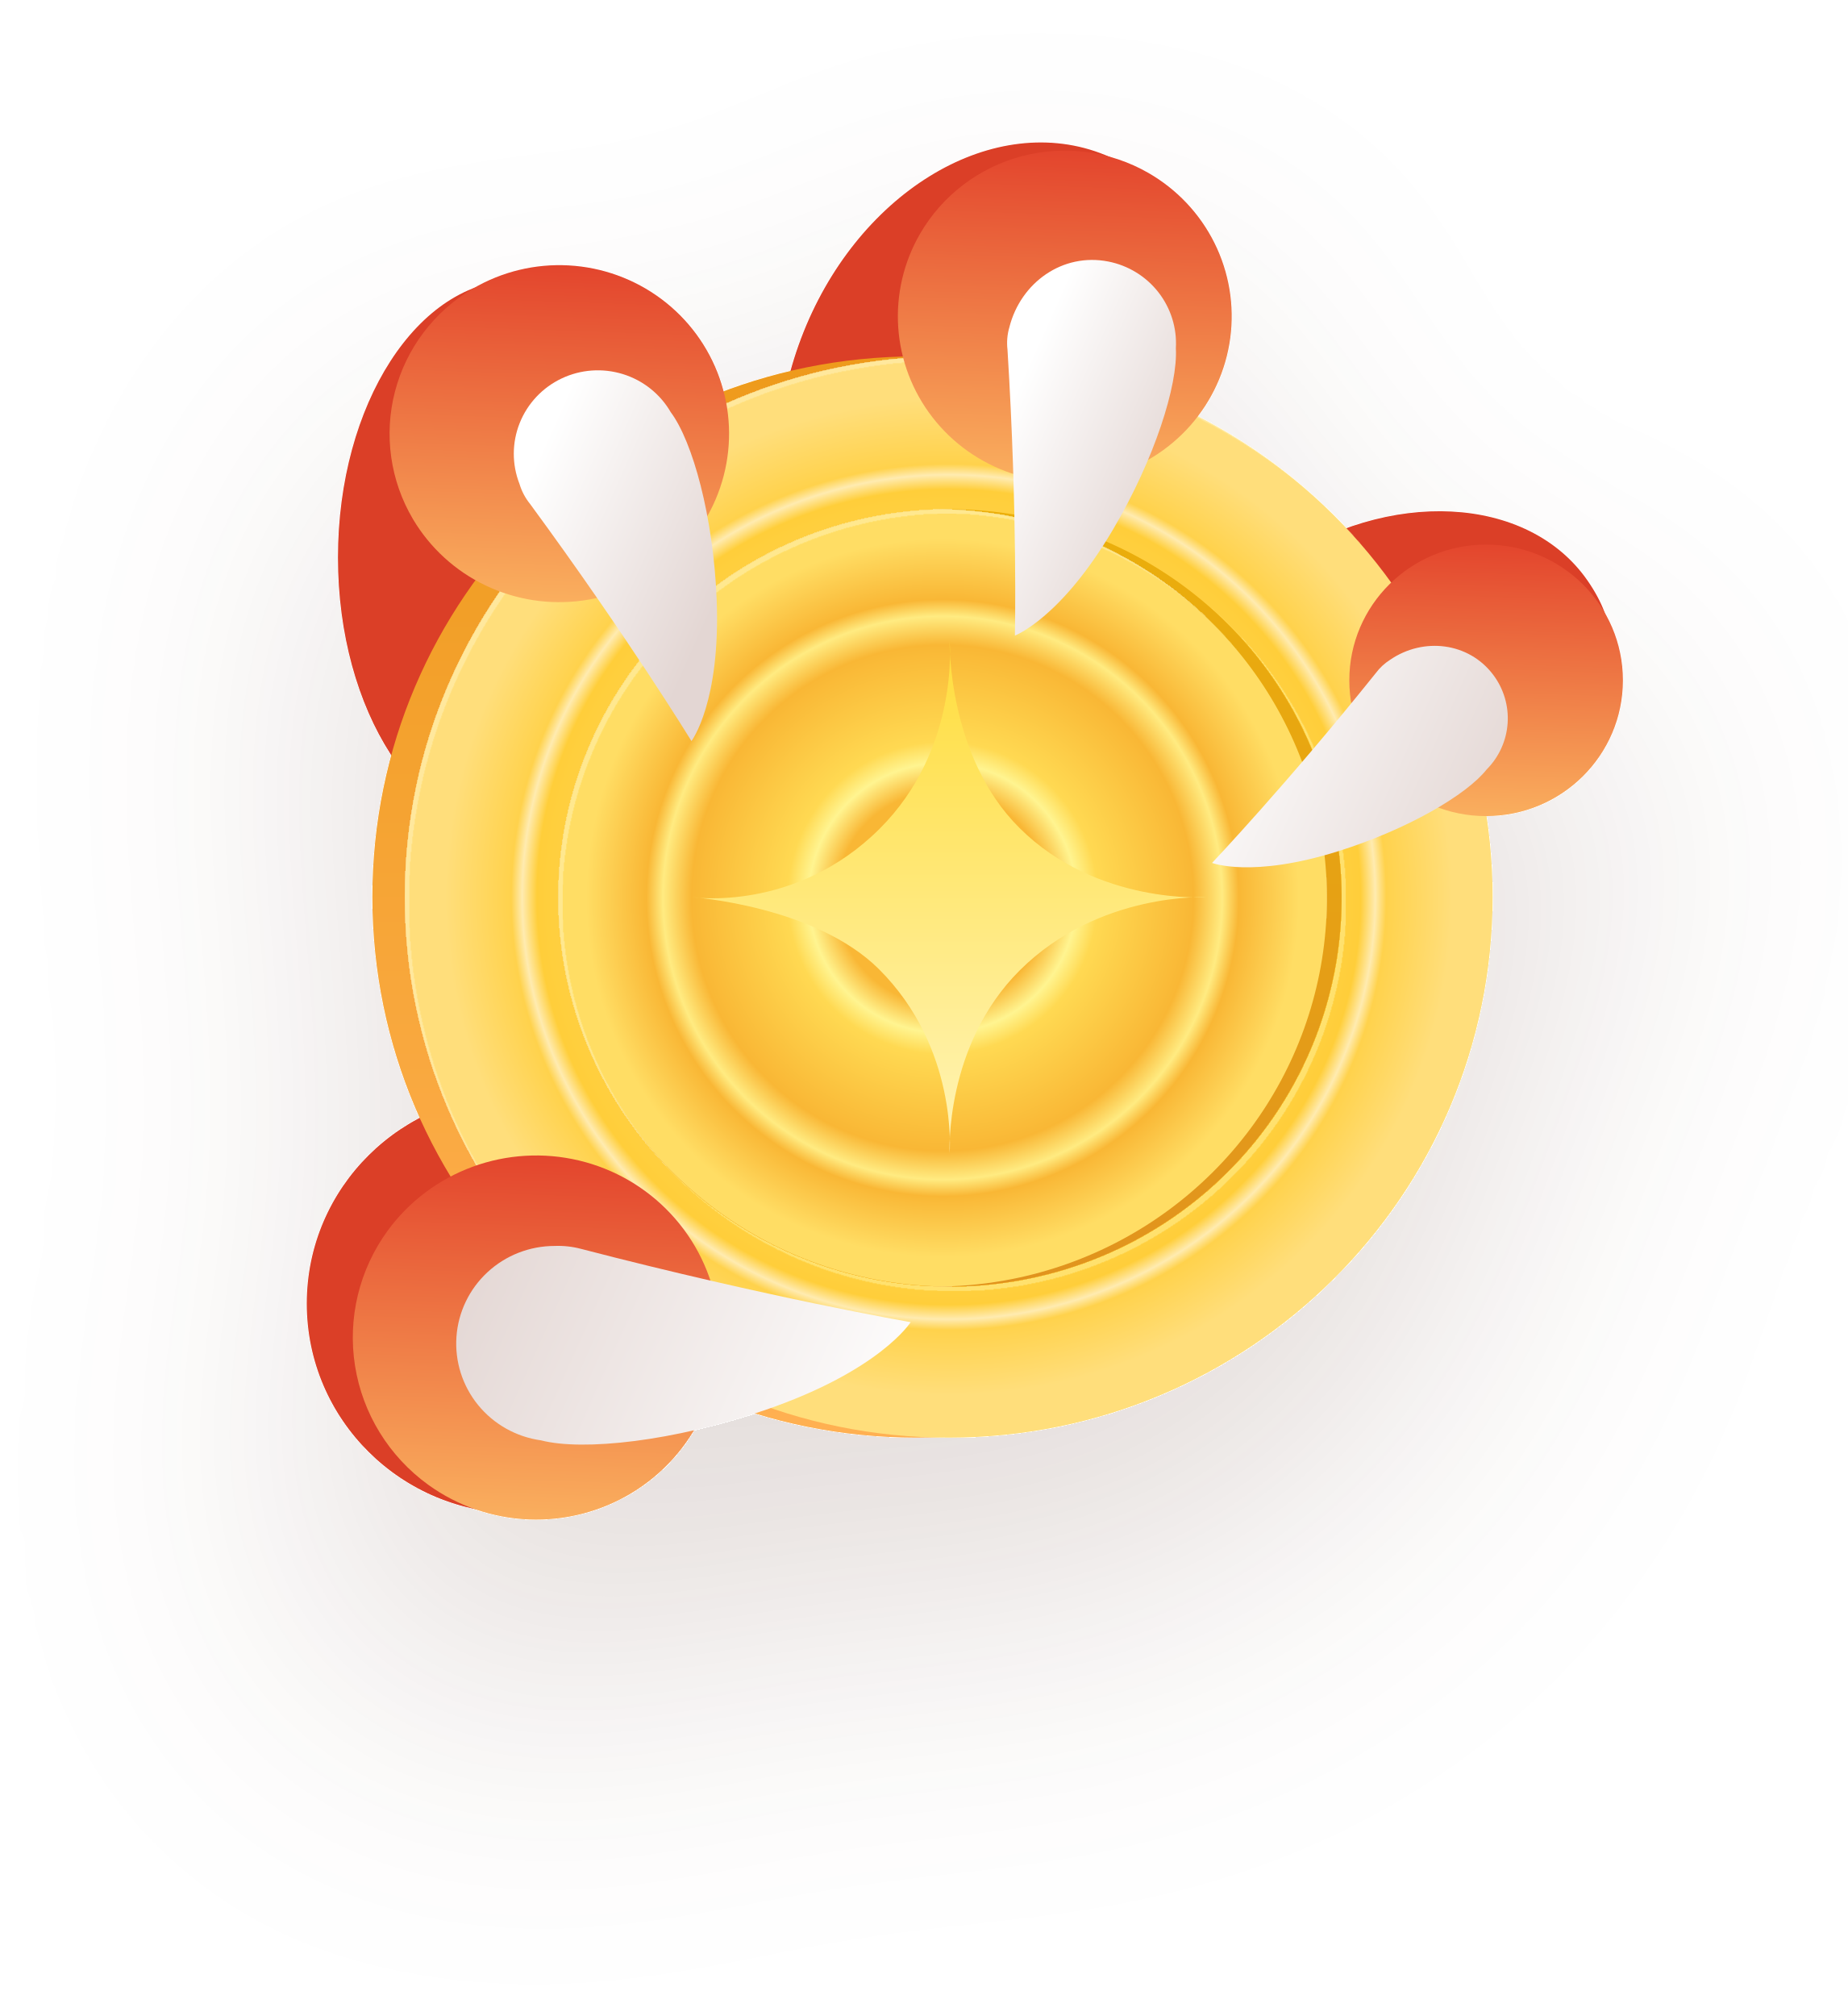
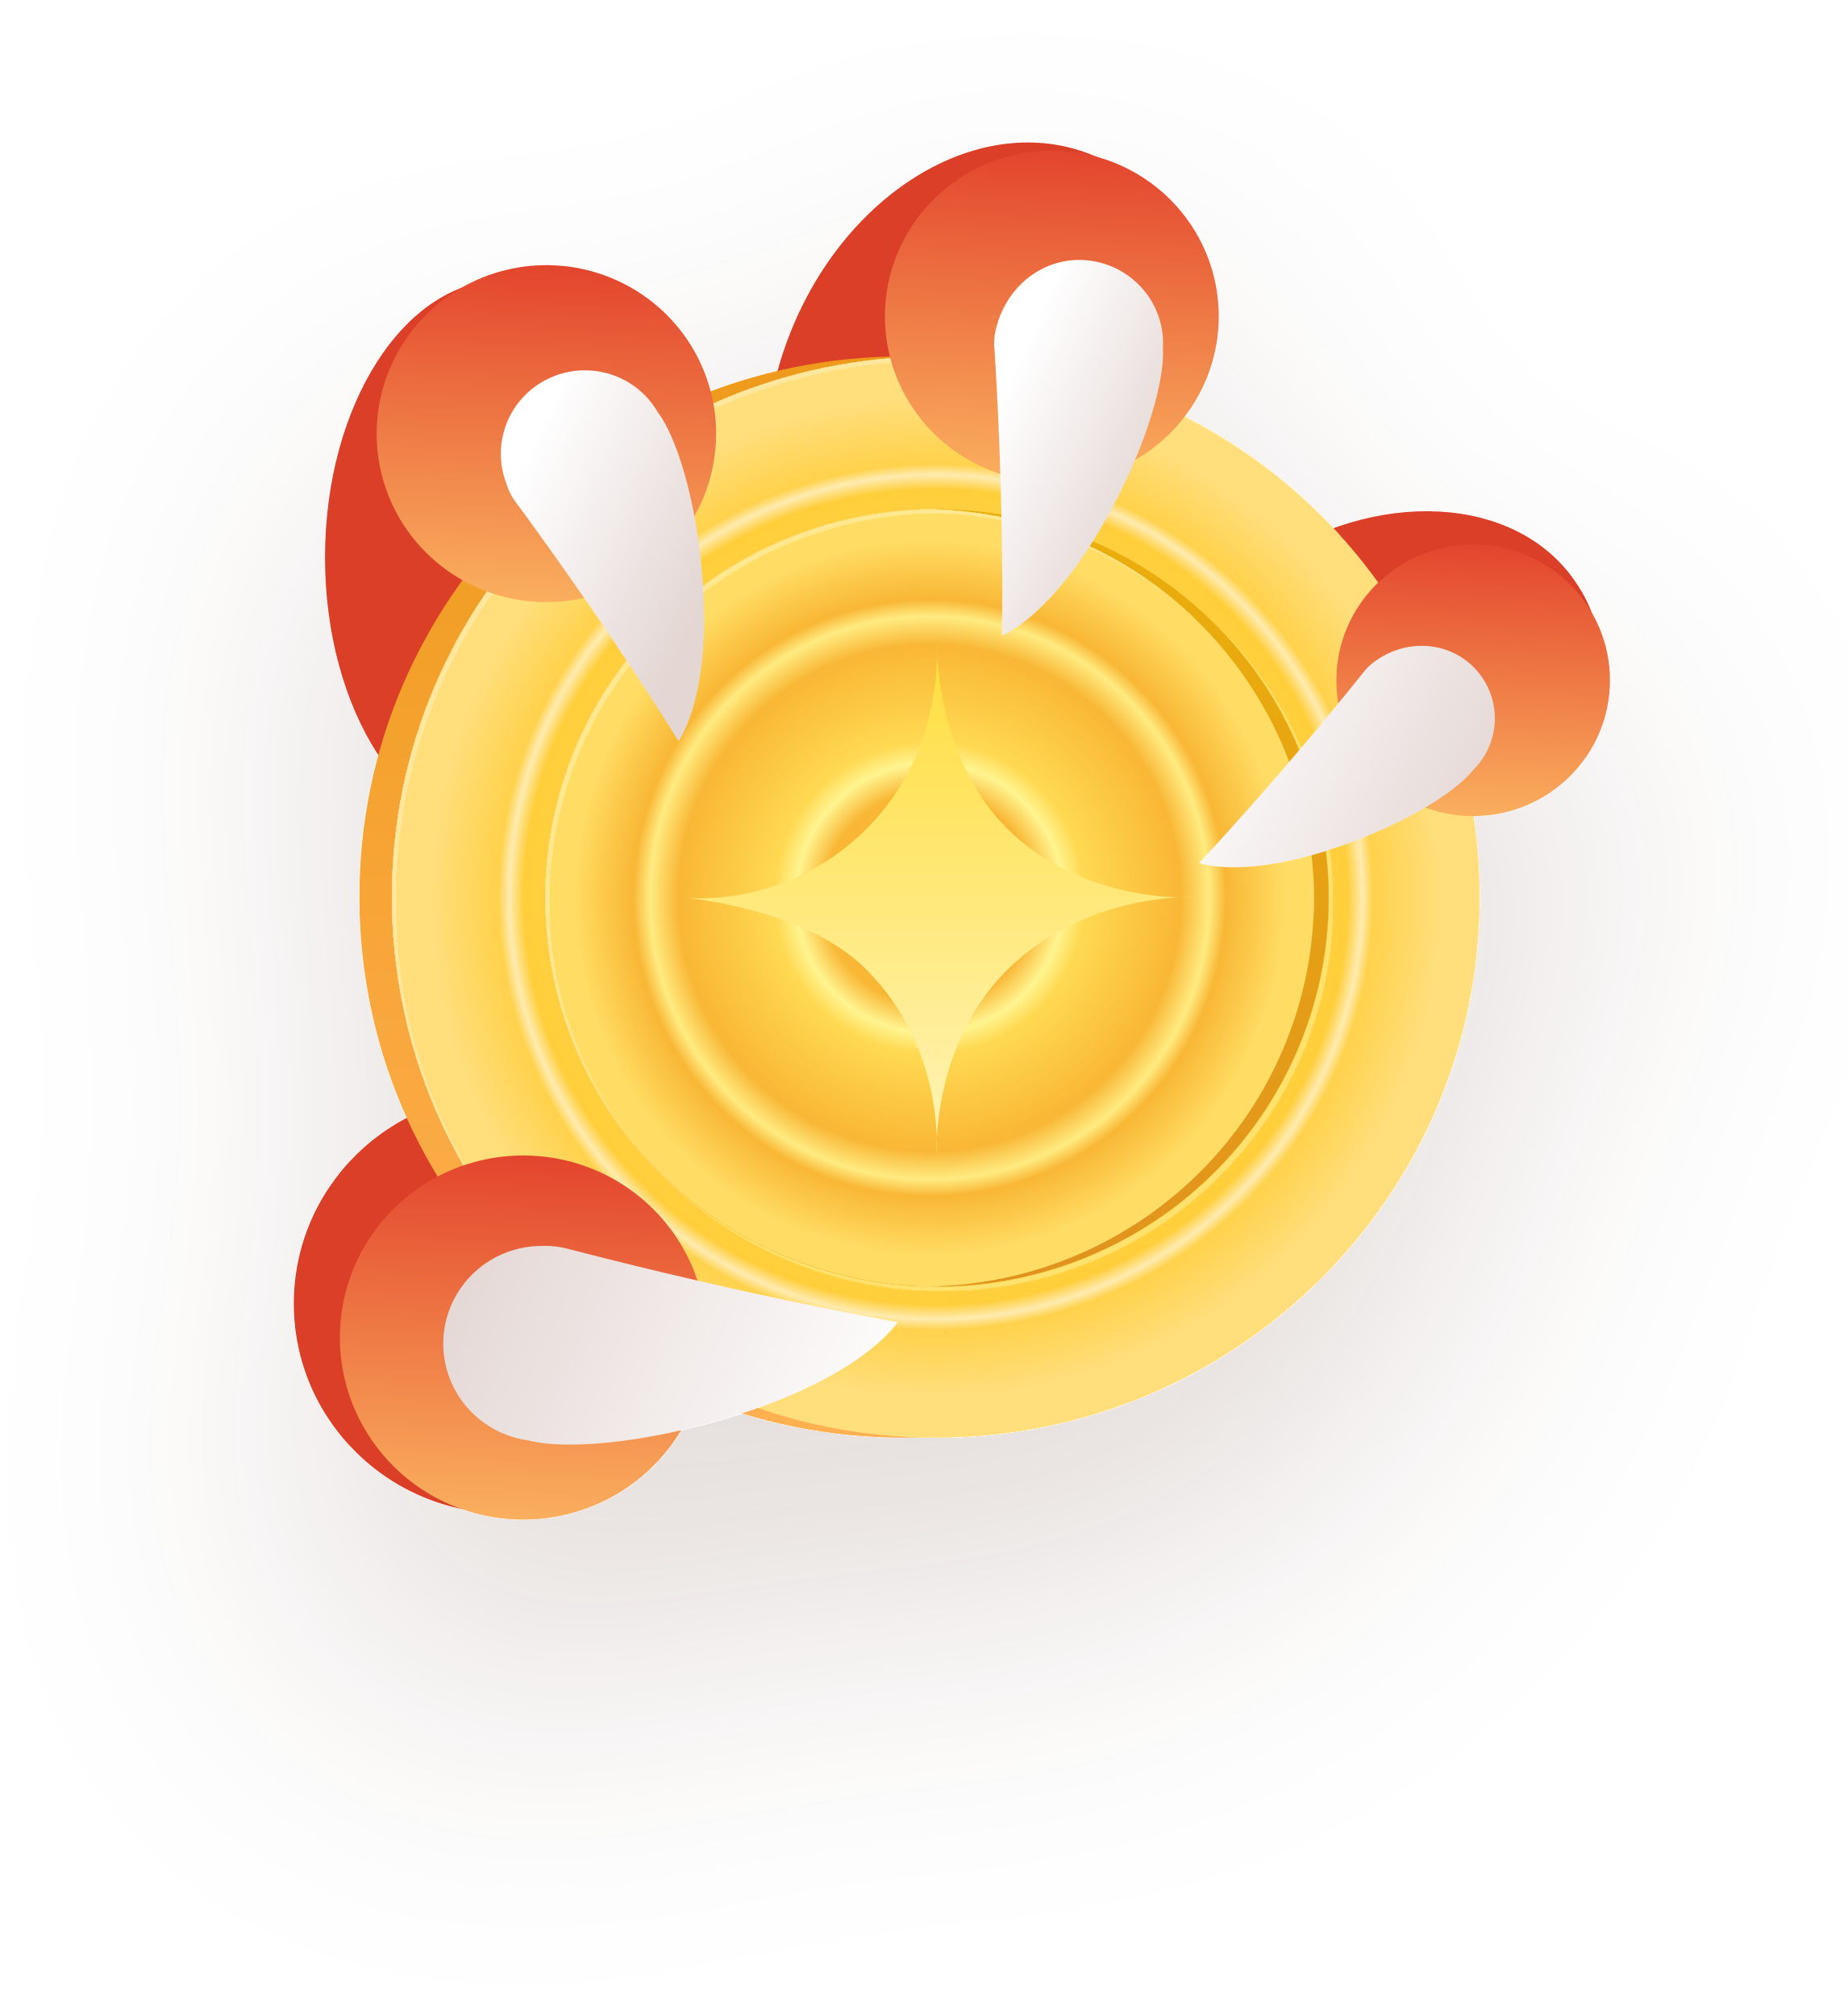
<svg xmlns="http://www.w3.org/2000/svg" width="428" height="467" viewBox="0 0 428 467" fill="none">
  <g filter="url(#filter0_d_1926_3017)">
-     <path d="M120.062 350.588C147.119 350.588 169.054 328.822 169.054 301.973C169.054 275.123 147.119 253.357 120.062 253.357C93.004 253.357 71.07 275.123 71.07 301.973C71.07 328.822 93.004 350.588 120.062 350.588Z" fill="#DB3F27" />
-     <path fill-rule="evenodd" clip-rule="evenodd" d="M119.761 64.84C142.66 64.84 161.226 93.633 161.226 129.148C161.226 164.664 142.663 193.457 119.761 193.457C96.859 193.457 78.296 164.664 78.296 129.148C78.296 93.633 96.862 64.84 119.761 64.84Z" fill="#DB3F27" />
-     <path fill-rule="evenodd" clip-rule="evenodd" d="M254.863 35.445C280.563 44.997 278.395 68.27 265.835 101.529C253.274 134.788 235.077 165.44 209.376 155.889C183.675 146.337 173.024 111.654 185.585 78.395C198.145 45.135 229.163 25.903 254.863 35.445Z" fill="#DB3F27" />
-     <path fill-rule="evenodd" clip-rule="evenodd" d="M367.795 134.475C381.585 154.346 368.089 170.166 341.934 188.003C315.78 205.839 286.865 218.95 273.083 199.08C259.301 179.209 269.323 148.632 295.478 130.795C321.633 112.959 354.009 114.605 367.795 134.475Z" fill="#DB3F27" />
-     <path fill-rule="evenodd" clip-rule="evenodd" d="M212.267 82.557C281.855 82.557 338.267 138.627 338.267 207.79C338.267 276.953 281.858 333.032 212.267 333.032C142.676 333.032 86.267 276.962 86.267 207.79C86.267 138.618 142.679 82.557 212.267 82.557Z" fill="url(#paint0_linear_1926_3017)" />
+     <path d="M117.062 350.588C144.119 350.588 166.054 328.822 166.054 301.973C166.054 275.123 144.119 253.357 117.062 253.357C90.004 253.357 68.07 275.123 68.07 301.973C68.07 328.822 90.004 350.588 117.062 350.588Z" fill="#DB3F27" />
+     <path fill-rule="evenodd" clip-rule="evenodd" d="M116.761 64.84C139.66 64.84 158.226 93.633 158.226 129.148C158.226 164.664 139.663 193.457 116.761 193.457C93.859 193.457 75.296 164.664 75.296 129.148C75.296 93.633 93.862 64.84 116.761 64.84Z" fill="#DB3F27" />
+     <path fill-rule="evenodd" clip-rule="evenodd" d="M251.863 35.445C277.563 44.997 275.395 68.27 262.835 101.529C250.274 134.788 232.077 165.44 206.376 155.889C180.675 146.337 170.024 111.654 182.585 78.395C195.145 45.135 226.163 25.903 251.863 35.445Z" fill="#DB3F27" />
+     <path fill-rule="evenodd" clip-rule="evenodd" d="M364.795 134.475C378.585 154.346 365.089 170.166 338.934 188.003C312.78 205.839 283.865 218.95 270.083 199.08C256.301 179.209 266.323 148.632 292.478 130.795C318.633 112.959 351.009 114.605 364.795 134.475Z" fill="#DB3F27" />
+     <path fill-rule="evenodd" clip-rule="evenodd" d="M209.267 82.557C278.855 82.557 335.267 138.627 335.267 207.79C335.267 276.953 278.858 333.032 209.267 333.032C139.676 333.032 83.267 276.962 83.267 207.79C83.267 138.618 139.679 82.557 209.267 82.557Z" fill="url(#paint0_linear_1926_3017)" />
    <g filter="url(#filter1_i_1926_3017)">
-       <path fill-rule="evenodd" clip-rule="evenodd" d="M219.811 82.557C289.399 82.557 345.811 138.627 345.811 207.79C345.811 276.953 289.402 333.032 219.811 333.032C150.22 333.032 93.811 276.962 93.811 207.79C93.811 138.618 150.223 82.557 219.811 82.557Z" fill="url(#paint1_angular_1926_3017)" />
+       <path fill-rule="evenodd" clip-rule="evenodd" d="M216.811 82.557C286.399 82.557 342.811 138.627 342.811 207.79C342.811 276.953 286.402 333.032 216.811 333.032C147.22 333.032 90.811 276.962 90.811 207.79C90.811 138.618 147.223 82.557 216.811 82.557Z" fill="url(#paint1_angular_1926_3017)" />
    </g>
    <g filter="url(#filter2_d_1926_3017)">
-       <path fill-rule="evenodd" clip-rule="evenodd" d="M219.937 117.97C237.888 117.94 255.444 123.195 270.384 133.07C285.324 142.945 296.977 156.996 303.867 173.444C310.757 189.893 312.576 208 309.092 225.474C305.608 242.949 296.979 259.005 284.296 271.611C271.614 284.217 255.448 292.807 237.844 296.293C220.24 299.779 201.99 298.005 185.402 291.195C168.815 284.385 154.636 272.846 144.66 258.037C134.684 243.228 129.359 225.815 129.359 208.002C129.34 184.144 138.872 161.256 155.859 144.372C172.845 127.488 195.894 117.991 219.937 117.97Z" fill="url(#paint2_linear_1926_3017)" />
+       <path fill-rule="evenodd" clip-rule="evenodd" d="M216.937 117.97C234.888 117.94 252.444 123.195 267.384 133.07C282.324 142.945 293.977 156.996 300.867 173.444C307.757 189.893 309.576 208 306.092 225.474C302.608 242.949 293.979 259.005 281.296 271.611C268.614 284.217 252.448 292.807 234.844 296.293C217.24 299.779 198.99 298.005 182.402 291.195C165.815 284.385 151.636 272.846 141.66 258.037C131.684 243.228 126.359 225.815 126.359 208.002C126.34 184.144 135.872 161.256 152.859 144.372C169.845 127.488 192.894 117.991 216.937 117.97Z" fill="url(#paint2_linear_1926_3017)" />
    </g>
    <g filter="url(#filter3_i_1926_3017)">
-       <path fill-rule="evenodd" clip-rule="evenodd" d="M218.355 117.985C235.672 118.3 252.55 123.529 266.985 133.07C281.926 142.945 293.578 156.996 300.468 173.444C307.358 189.893 309.177 208 305.693 225.474C302.209 242.949 293.58 259.005 280.897 271.611C268.215 284.217 252.049 292.807 234.445 296.293C229.131 297.345 223.758 297.918 218.389 298.018C207.117 297.809 195.925 295.515 185.402 291.195C168.815 284.385 154.636 272.846 144.66 258.037C134.684 243.228 129.359 225.815 129.359 208.002C129.34 184.144 138.872 161.256 155.859 144.372C172.472 127.858 194.885 118.411 218.355 117.985Z" fill="url(#paint3_angular_1926_3017)" />
+       <path fill-rule="evenodd" clip-rule="evenodd" d="M215.355 117.985C232.672 118.3 249.55 123.529 263.985 133.07C278.926 142.945 290.578 156.996 297.468 173.444C304.358 189.893 306.177 208 302.693 225.474C299.209 242.949 290.58 259.005 277.897 271.611C265.215 284.217 249.049 292.807 231.445 296.293C226.131 297.345 220.758 297.918 215.389 298.018C204.117 297.809 192.925 295.515 182.402 291.195C165.815 284.385 151.636 272.846 141.66 258.037C131.684 243.228 126.359 225.815 126.359 208.002C126.34 184.144 135.872 161.256 152.859 144.372C169.472 127.858 191.885 118.411 215.355 117.985Z" fill="url(#paint3_angular_1926_3017)" />
    </g>
-     <path fill-rule="evenodd" clip-rule="evenodd" d="M279.619 207.836C279.619 207.836 254.609 206.523 236.29 224.747C218.787 242.158 220.009 267.105 220.009 267.105C220.009 267.105 222.022 242.796 203.62 224.488C188.871 209.824 160.398 207.836 160.398 207.836C160.398 207.836 184.267 211.396 203.753 192.015C222.352 173.513 220.009 148.557 220.009 148.557C220.009 148.557 219.48 175.168 236.194 191.793C254.204 209.713 279.619 207.836 279.619 207.836Z" fill="url(#paint4_linear_1926_3017)" />
-     <path fill-rule="evenodd" clip-rule="evenodd" d="M266.036 40.041C272.659 43.837 277.999 49.497 281.381 56.304C284.763 63.112 286.035 70.761 285.036 78.286C284.037 85.81 280.812 92.872 275.769 98.578C270.727 104.285 264.092 108.379 256.704 110.344C249.317 112.309 241.508 112.056 234.265 109.617C227.022 107.178 220.671 102.663 216.014 96.643C211.356 90.623 208.603 83.367 208.1 75.794C207.598 68.221 209.37 60.67 213.192 54.096C215.729 49.727 219.11 45.898 223.14 42.827C227.169 39.756 231.77 37.503 236.678 36.198C241.586 34.893 246.705 34.56 251.742 35.22C256.78 35.879 261.637 37.518 266.036 40.041Z" fill="url(#paint5_linear_1926_3017)" />
-     <path d="M344.305 189.049C361.81 189.049 376 174.968 376 157.598C376 140.227 361.81 126.146 344.305 126.146C326.8 126.146 312.61 140.227 312.61 157.598C312.61 174.968 326.8 189.049 344.305 189.049Z" fill="url(#paint6_linear_1926_3017)" />
-     <path fill-rule="evenodd" clip-rule="evenodd" d="M344.418 178.255C339.817 184.098 326.148 192.106 310.156 197.145C290.025 203.497 280.814 199.891 280.814 199.891C280.814 199.891 297.931 181.879 318.725 155.943C319.64 154.708 320.777 153.651 322.079 152.827C329.807 147.547 340.267 148.805 345.917 156.276C348.368 159.508 349.564 163.507 349.289 167.542C349.014 171.577 347.285 175.38 344.418 178.255Z" fill="url(#paint7_linear_1926_3017)" />
-     <path fill-rule="evenodd" clip-rule="evenodd" d="M109.553 66.855C116.253 62.923 123.978 61.052 131.75 61.479C139.523 61.906 146.992 64.612 153.214 69.253C159.436 73.895 164.13 80.264 166.703 87.554C169.275 94.844 169.61 102.728 167.665 110.207C165.72 117.687 161.583 124.425 155.776 129.57C149.97 134.715 142.757 138.035 135.048 139.109C127.34 140.184 119.484 138.965 112.474 135.606C105.464 132.248 99.616 126.901 95.669 120.243C90.401 111.331 88.904 100.71 91.505 90.705C94.107 80.7 100.596 72.125 109.553 66.855Z" fill="url(#paint8_linear_1926_3017)" />
-     <path fill-rule="evenodd" clip-rule="evenodd" d="M160.201 171.671C160.201 171.671 145.36 147.427 122.808 116.738C121.697 115.37 120.866 113.8 120.362 112.115C118.582 107.574 118.596 102.532 120.402 98.001C122.207 93.469 125.672 89.782 130.101 87.677C134.531 85.573 139.598 85.207 144.287 86.652C148.977 88.097 152.944 91.247 155.392 95.471C160.498 102.295 165.263 119.697 166.032 138.735C167.001 162.702 160.201 171.671 160.201 171.671Z" fill="url(#paint9_linear_1926_3017)" />
-     <path fill-rule="evenodd" clip-rule="evenodd" d="M272.425 80.659C272.917 89.212 267.511 106.263 257.915 122.573C245.73 143.294 235.132 147.224 235.132 147.224C235.132 147.224 235.772 118.875 233.414 80.974C233.209 79.23 233.361 77.462 233.858 75.777C236.49 65.44 246.187 58.514 256.746 60.576C261.364 61.478 265.496 64.01 268.379 67.702C271.261 71.394 272.698 75.997 272.425 80.659Z" fill="url(#paint10_linear_1926_3017)" />
-     <path fill-rule="evenodd" clip-rule="evenodd" d="M99.223 343.951C106.023 348.859 114.136 351.655 122.538 351.987C130.939 352.318 139.251 350.17 146.421 345.813C153.592 341.457 159.3 335.087 162.822 327.512C166.345 319.936 167.524 311.493 166.21 303.252C164.897 295.011 161.15 287.342 155.444 281.214C149.737 275.087 142.328 270.776 134.152 268.828C125.977 266.879 117.402 267.381 109.514 270.269C101.626 273.157 94.778 278.301 89.837 285.051C83.225 294.102 80.5 305.385 82.259 316.427C84.019 327.468 90.12 337.367 99.223 343.951Z" fill="url(#paint11_linear_1926_3017)" />
-     <path fill-rule="evenodd" clip-rule="evenodd" d="M210.977 306.272C210.977 306.272 204.018 317.451 177.254 326.632C156.125 333.882 135.087 336.175 125.323 333.65C119.608 332.854 114.41 329.936 110.777 325.485C107.145 321.035 105.349 315.383 105.75 309.67C106.152 303.957 108.723 298.607 112.943 294.701C117.163 290.794 122.72 288.622 128.491 288.62C130.555 288.539 132.62 288.767 134.616 289.296C177.99 300.576 210.977 306.272 210.977 306.272Z" fill="url(#paint12_linear_1926_3017)" />
+     <path fill-rule="evenodd" clip-rule="evenodd" d="M276.619 207.836C276.619 207.836 251.609 206.523 233.29 224.747C215.787 242.158 217.009 267.105 217.009 267.105C217.009 267.105 219.022 242.796 200.62 224.488C185.871 209.824 157.398 207.836 157.398 207.836C157.398 207.836 181.267 211.396 200.753 192.015C219.352 173.513 217.009 148.557 217.009 148.557C217.009 148.557 216.48 175.168 233.194 191.793C251.204 209.713 276.619 207.836 276.619 207.836Z" fill="url(#paint4_linear_1926_3017)" />
+     <path fill-rule="evenodd" clip-rule="evenodd" d="M263.036 40.041C269.659 43.837 274.999 49.497 278.381 56.304C281.763 63.112 283.035 70.761 282.036 78.286C281.037 85.81 277.812 92.872 272.769 98.578C267.727 104.285 261.092 108.379 253.704 110.344C246.317 112.309 238.508 112.056 231.265 109.617C224.022 107.178 217.671 102.663 213.014 96.643C208.356 90.623 205.603 83.367 205.1 75.794C204.598 68.221 206.37 60.67 210.192 54.096C212.729 49.727 216.11 45.898 220.14 42.827C224.169 39.756 228.77 37.503 233.678 36.198C238.586 34.893 243.705 34.56 248.742 35.22C253.78 35.879 258.637 37.518 263.036 40.041Z" fill="url(#paint5_linear_1926_3017)" />
+     <path d="M341.305 189.049C358.81 189.049 373 174.968 373 157.598C373 140.227 358.81 126.146 341.305 126.146C323.8 126.146 309.61 140.227 309.61 157.598C309.61 174.968 323.8 189.049 341.305 189.049Z" fill="url(#paint6_linear_1926_3017)" />
+     <path fill-rule="evenodd" clip-rule="evenodd" d="M341.418 178.255C336.817 184.098 323.148 192.106 307.156 197.145C287.025 203.497 277.814 199.891 277.814 199.891C277.814 199.891 294.931 181.879 315.725 155.943C316.64 154.708 317.777 153.651 319.079 152.827C326.807 147.547 337.267 148.805 342.917 156.276C345.368 159.508 346.564 163.507 346.289 167.542C346.014 171.577 344.285 175.38 341.418 178.255Z" fill="url(#paint7_linear_1926_3017)" />
+     <path fill-rule="evenodd" clip-rule="evenodd" d="M106.553 66.855C113.253 62.923 120.978 61.052 128.75 61.479C136.523 61.906 143.992 64.612 150.214 69.253C156.436 73.895 161.13 80.264 163.703 87.554C166.275 94.844 166.61 102.728 164.665 110.207C162.72 117.687 158.583 124.425 152.776 129.57C146.97 134.715 139.757 138.035 132.048 139.109C124.34 140.184 116.484 138.965 109.474 135.606C102.464 132.248 96.616 126.901 92.669 120.243C87.401 111.331 85.904 100.71 88.505 90.705C91.107 80.7 97.596 72.125 106.553 66.855Z" fill="url(#paint8_linear_1926_3017)" />
+     <path fill-rule="evenodd" clip-rule="evenodd" d="M157.201 171.671C157.201 171.671 142.36 147.427 119.808 116.738C118.697 115.37 117.866 113.8 117.362 112.115C115.582 107.574 115.596 102.532 117.402 98.001C119.207 93.469 122.672 89.782 127.101 87.677C131.531 85.573 136.598 85.207 141.287 86.652C145.977 88.097 149.944 91.247 152.392 95.471C157.498 102.295 162.263 119.697 163.032 138.735C164.001 162.702 157.201 171.671 157.201 171.671Z" fill="url(#paint9_linear_1926_3017)" />
+     <path fill-rule="evenodd" clip-rule="evenodd" d="M269.425 80.659C269.917 89.212 264.511 106.263 254.915 122.573C242.73 143.294 232.132 147.224 232.132 147.224C232.132 147.224 232.772 118.875 230.414 80.974C230.209 79.23 230.361 77.462 230.858 75.777C233.49 65.44 243.187 58.514 253.746 60.576C258.364 61.478 262.496 64.01 265.379 67.702C268.261 71.394 269.698 75.997 269.425 80.659Z" fill="url(#paint10_linear_1926_3017)" />
+     <path fill-rule="evenodd" clip-rule="evenodd" d="M96.223 343.951C103.023 348.859 111.136 351.655 119.538 351.987C127.939 352.318 136.251 350.17 143.421 345.813C150.592 341.457 156.3 335.087 159.822 327.512C163.345 319.936 164.524 311.493 163.21 303.252C161.897 295.011 158.15 287.342 152.444 281.214C146.737 275.087 139.328 270.776 131.152 268.828C122.977 266.879 114.402 267.381 106.514 270.269C98.626 273.157 91.778 278.301 86.837 285.051C80.225 294.102 77.5 305.385 79.259 316.427C81.019 327.468 87.12 337.367 96.223 343.951Z" fill="url(#paint11_linear_1926_3017)" />
+     <path fill-rule="evenodd" clip-rule="evenodd" d="M207.977 306.272C207.977 306.272 201.018 317.451 174.254 326.632C153.125 333.882 132.087 336.175 122.323 333.65C116.608 332.854 111.41 329.936 107.777 325.485C104.145 321.035 102.349 315.383 102.75 309.67C103.152 303.957 105.723 298.607 109.943 294.701C114.163 290.794 119.72 288.622 125.491 288.62C127.555 288.539 129.62 288.767 131.616 289.296C174.99 300.576 207.977 306.272 207.977 306.272Z" fill="url(#paint12_linear_1926_3017)" />
  </g>
  <defs>
-     <filter id="filter0_d_1926_3017" x="-2.83" y="0.1" width="452.73" height="466.82" filterUnits="userSpaceOnUse" color-interpolation-filters="sRGB">
+     <filter id="filter0_d_1926_3017" x="-5.83" y="0.1" width="452.73" height="466.82" filterUnits="userSpaceOnUse" color-interpolation-filters="sRGB">
      <feFlood flood-opacity="0" result="BackgroundImageFix" />
      <feColorMatrix in="SourceAlpha" type="matrix" values="0 0 0 0 0 0 0 0 0 0 0 0 0 0 0 0 0 0 127 0" result="hardAlpha" />
      <feOffset dy="41" />
      <feGaussianBlur stdDeviation="36.95" />
      <feComposite in2="hardAlpha" operator="out" />
      <feColorMatrix type="matrix" values="0 0 0 0 0.29 0 0 0 0 0.109 0 0 0 0 0.051 0 0 0 0.15 0" />
      <feBlend mode="normal" in2="BackgroundImageFix" result="effect1_dropShadow_1926_3017" />
      <feBlend mode="normal" in="SourceGraphic" in2="effect1_dropShadow_1926_3017" result="shape" />
    </filter>
-     <filter id="filter1_i_1926_3017" x="93.811" y="82.557" width="252" height="250.476" filterUnits="userSpaceOnUse" color-interpolation-filters="sRGB">
+     <filter id="filter1_i_1926_3017" x="90.811" y="82.557" width="252" height="250.476" filterUnits="userSpaceOnUse" color-interpolation-filters="sRGB">
      <feFlood flood-opacity="0" result="BackgroundImageFix" />
      <feBlend mode="normal" in="SourceGraphic" in2="BackgroundImageFix" result="shape" />
      <feColorMatrix in="SourceAlpha" type="matrix" values="0 0 0 0 0 0 0 0 0 0 0 0 0 0 0 0 0 0 127 0" result="hardAlpha" />
      <feOffset dx="1" dy="1" />
      <feComposite in2="hardAlpha" operator="arithmetic" k2="-1" k3="1" />
      <feColorMatrix type="matrix" values="0 0 0 0 1 0 0 0 0 0.971 0 0 0 0 0.818 0 0 0 0.4 0" />
      <feBlend mode="normal" in2="shape" result="effect1_innerShadow_1926_3017" />
    </filter>
-     <filter id="filter2_d_1926_3017" x="129.359" y="117.97" width="182.458" height="181.064" filterUnits="userSpaceOnUse" color-interpolation-filters="sRGB">
+     <filter id="filter2_d_1926_3017" x="126.359" y="117.97" width="182.458" height="181.064" filterUnits="userSpaceOnUse" color-interpolation-filters="sRGB">
      <feFlood flood-opacity="0" result="BackgroundImageFix" />
      <feColorMatrix in="SourceAlpha" type="matrix" values="0 0 0 0 0 0 0 0 0 0 0 0 0 0 0 0 0 0 127 0" result="hardAlpha" />
      <feOffset dx="1" dy="1" />
      <feComposite in2="hardAlpha" operator="out" />
      <feColorMatrix type="matrix" values="0 0 0 0 1 0 0 0 0 0.988 0 0 0 0 0.703 0 0 0 0.4 0" />
      <feBlend mode="normal" in2="BackgroundImageFix" result="effect1_dropShadow_1926_3017" />
      <feBlend mode="normal" in="SourceGraphic" in2="effect1_dropShadow_1926_3017" result="shape" />
    </filter>
-     <filter id="filter3_i_1926_3017" x="129.359" y="117.985" width="178.059" height="180.033" filterUnits="userSpaceOnUse" color-interpolation-filters="sRGB">
+     <filter id="filter3_i_1926_3017" x="126.359" y="117.985" width="178.059" height="180.033" filterUnits="userSpaceOnUse" color-interpolation-filters="sRGB">
      <feFlood flood-opacity="0" result="BackgroundImageFix" />
      <feBlend mode="normal" in="SourceGraphic" in2="BackgroundImageFix" result="shape" />
      <feColorMatrix in="SourceAlpha" type="matrix" values="0 0 0 0 0 0 0 0 0 0 0 0 0 0 0 0 0 0 127 0" result="hardAlpha" />
      <feOffset dx="1" dy="1" />
      <feComposite in2="hardAlpha" operator="arithmetic" k2="-1" k3="1" />
      <feColorMatrix type="matrix" values="0 0 0 0 1 0 0 0 0 0.971 0 0 0 0 0.818 0 0 0 0.4 0" />
      <feBlend mode="normal" in2="shape" result="effect1_innerShadow_1926_3017" />
    </filter>
-     <linearGradient id="paint0_linear_1926_3017" x1="212.265" y1="333.023" x2="212.265" y2="82.557" gradientUnits="userSpaceOnUse">
+     <linearGradient id="paint0_linear_1926_3017" x1="209.265" y1="333.023" x2="209.265" y2="82.557" gradientUnits="userSpaceOnUse">
      <stop stop-color="#FFB052" />
      <stop offset="1" stop-color="#EE9A1B" />
    </linearGradient>
-     <radialGradient id="paint1_angular_1926_3017" cx="0" cy="0" r="1" gradientUnits="userSpaceOnUse" gradientTransform="translate(219.809 207.79) rotate(-90) scale(125.233 126.202)">
+     <radialGradient id="paint1_angular_1926_3017" cx="0" cy="0" r="1" gradientUnits="userSpaceOnUse" gradientTransform="translate(216.809 207.79) rotate(-90) scale(125.233 126.202)">
      <stop offset="0.3" stop-color="#FFDE7B" />
      <stop offset="0.34" stop-color="#FFF2C9" />
      <stop offset="0.402" stop-color="#FFDB6E" />
      <stop offset="0.756" stop-color="#FFCE3A" />
      <stop offset="0.783" stop-color="#FFEBB0" />
      <stop offset="0.803" stop-color="#FFD24C" />
      <stop offset="0.924" stop-color="#FFDE7B" />
    </radialGradient>
-     <linearGradient id="paint2_linear_1926_3017" x1="219.94" y1="298.025" x2="219.94" y2="117.988" gradientUnits="userSpaceOnUse">
+     <linearGradient id="paint2_linear_1926_3017" x1="216.94" y1="298.025" x2="216.94" y2="117.988" gradientUnits="userSpaceOnUse">
      <stop stop-color="#E1931E" />
      <stop offset="1" stop-color="#EBAF0B" />
    </linearGradient>
-     <radialGradient id="paint3_angular_1926_3017" cx="0" cy="0" r="1" gradientUnits="userSpaceOnUse" gradientTransform="translate(218.387 207.998) rotate(-90) scale(90.0133 89.1723)">
+     <radialGradient id="paint3_angular_1926_3017" cx="0" cy="0" r="1" gradientUnits="userSpaceOnUse" gradientTransform="translate(215.387 207.998) rotate(-90) scale(90.0133 89.1723)">
      <stop offset="0.275" stop-color="#F9B735" />
      <stop offset="0.347" stop-color="#FFF490" />
      <stop offset="0.402" stop-color="#FFD952" />
      <stop offset="0.651" stop-color="#F9B735" />
      <stop offset="0.725" stop-color="#FFEB81" />
      <stop offset="0.768" stop-color="#F9B735" />
      <stop offset="0.924" stop-color="#FFDD64" />
    </radialGradient>
-     <linearGradient id="paint4_linear_1926_3017" x1="220.013" y1="267.114" x2="220.013" y2="148.557" gradientUnits="userSpaceOnUse">
+     <linearGradient id="paint4_linear_1926_3017" x1="217.013" y1="267.114" x2="217.013" y2="148.557" gradientUnits="userSpaceOnUse">
      <stop stop-color="#FFF4B7" />
      <stop offset="1" stop-color="#FFDD3D" />
    </linearGradient>
-     <linearGradient id="paint5_linear_1926_3017" x1="248.05" y1="34.91" x2="245.39" y2="111.656" gradientUnits="userSpaceOnUse">
+     <linearGradient id="paint5_linear_1926_3017" x1="245.05" y1="34.91" x2="242.39" y2="111.656" gradientUnits="userSpaceOnUse">
      <stop stop-color="#E3452D" />
      <stop offset="1" stop-color="#FAAF5E" />
    </linearGradient>
-     <linearGradient id="paint6_linear_1926_3017" x1="345.417" y1="125.984" x2="343.226" y2="189.212" gradientUnits="userSpaceOnUse">
+     <linearGradient id="paint6_linear_1926_3017" x1="342.417" y1="125.984" x2="340.226" y2="189.212" gradientUnits="userSpaceOnUse">
      <stop stop-color="#E3452D" />
      <stop offset="1" stop-color="#FAAF5E" />
    </linearGradient>
-     <linearGradient id="paint7_linear_1926_3017" x1="349.327" y1="190.385" x2="280.987" y2="159.723" gradientUnits="userSpaceOnUse">
+     <linearGradient id="paint7_linear_1926_3017" x1="346.327" y1="190.385" x2="277.987" y2="159.723" gradientUnits="userSpaceOnUse">
      <stop stop-color="#E3D6D3" />
      <stop offset="1" stop-color="white" />
    </linearGradient>
-     <linearGradient id="paint8_linear_1926_3017" x1="130.899" y1="61.464" x2="128.195" y2="139.487" gradientUnits="userSpaceOnUse">
+     <linearGradient id="paint8_linear_1926_3017" x1="127.899" y1="61.464" x2="125.195" y2="139.487" gradientUnits="userSpaceOnUse">
      <stop stop-color="#E3452D" />
      <stop offset="1" stop-color="#FAAF5E" />
    </linearGradient>
-     <linearGradient id="paint9_linear_1926_3017" x1="166.113" y1="139.118" x2="119.15" y2="118.046" gradientUnits="userSpaceOnUse">
+     <linearGradient id="paint9_linear_1926_3017" x1="163.113" y1="139.118" x2="116.15" y2="118.046" gradientUnits="userSpaceOnUse">
      <stop stop-color="#E3D6D3" />
      <stop offset="1" stop-color="white" />
    </linearGradient>
-     <linearGradient id="paint10_linear_1926_3017" x1="272.454" y1="112.37" x2="233.419" y2="94.855" gradientUnits="userSpaceOnUse">
+     <linearGradient id="paint10_linear_1926_3017" x1="269.454" y1="112.37" x2="230.419" y2="94.855" gradientUnits="userSpaceOnUse">
      <stop stop-color="#E3D6D3" />
      <stop offset="1" stop-color="white" />
    </linearGradient>
-     <linearGradient id="paint11_linear_1926_3017" x1="125.711" y1="267.659" x2="122.787" y2="352.034" gradientUnits="userSpaceOnUse">
+     <linearGradient id="paint11_linear_1926_3017" x1="122.711" y1="267.659" x2="119.787" y2="352.034" gradientUnits="userSpaceOnUse">
      <stop stop-color="#E3452D" />
      <stop offset="1" stop-color="#FAAF5E" />
    </linearGradient>
-     <linearGradient id="paint12_linear_1926_3017" x1="106.247" y1="288.611" x2="210.162" y2="335.235" gradientUnits="userSpaceOnUse">
+     <linearGradient id="paint12_linear_1926_3017" x1="103.247" y1="288.611" x2="207.162" y2="335.235" gradientUnits="userSpaceOnUse">
      <stop stop-color="#E3D6D3" />
      <stop offset="1" stop-color="white" />
    </linearGradient>
  </defs>
</svg>
